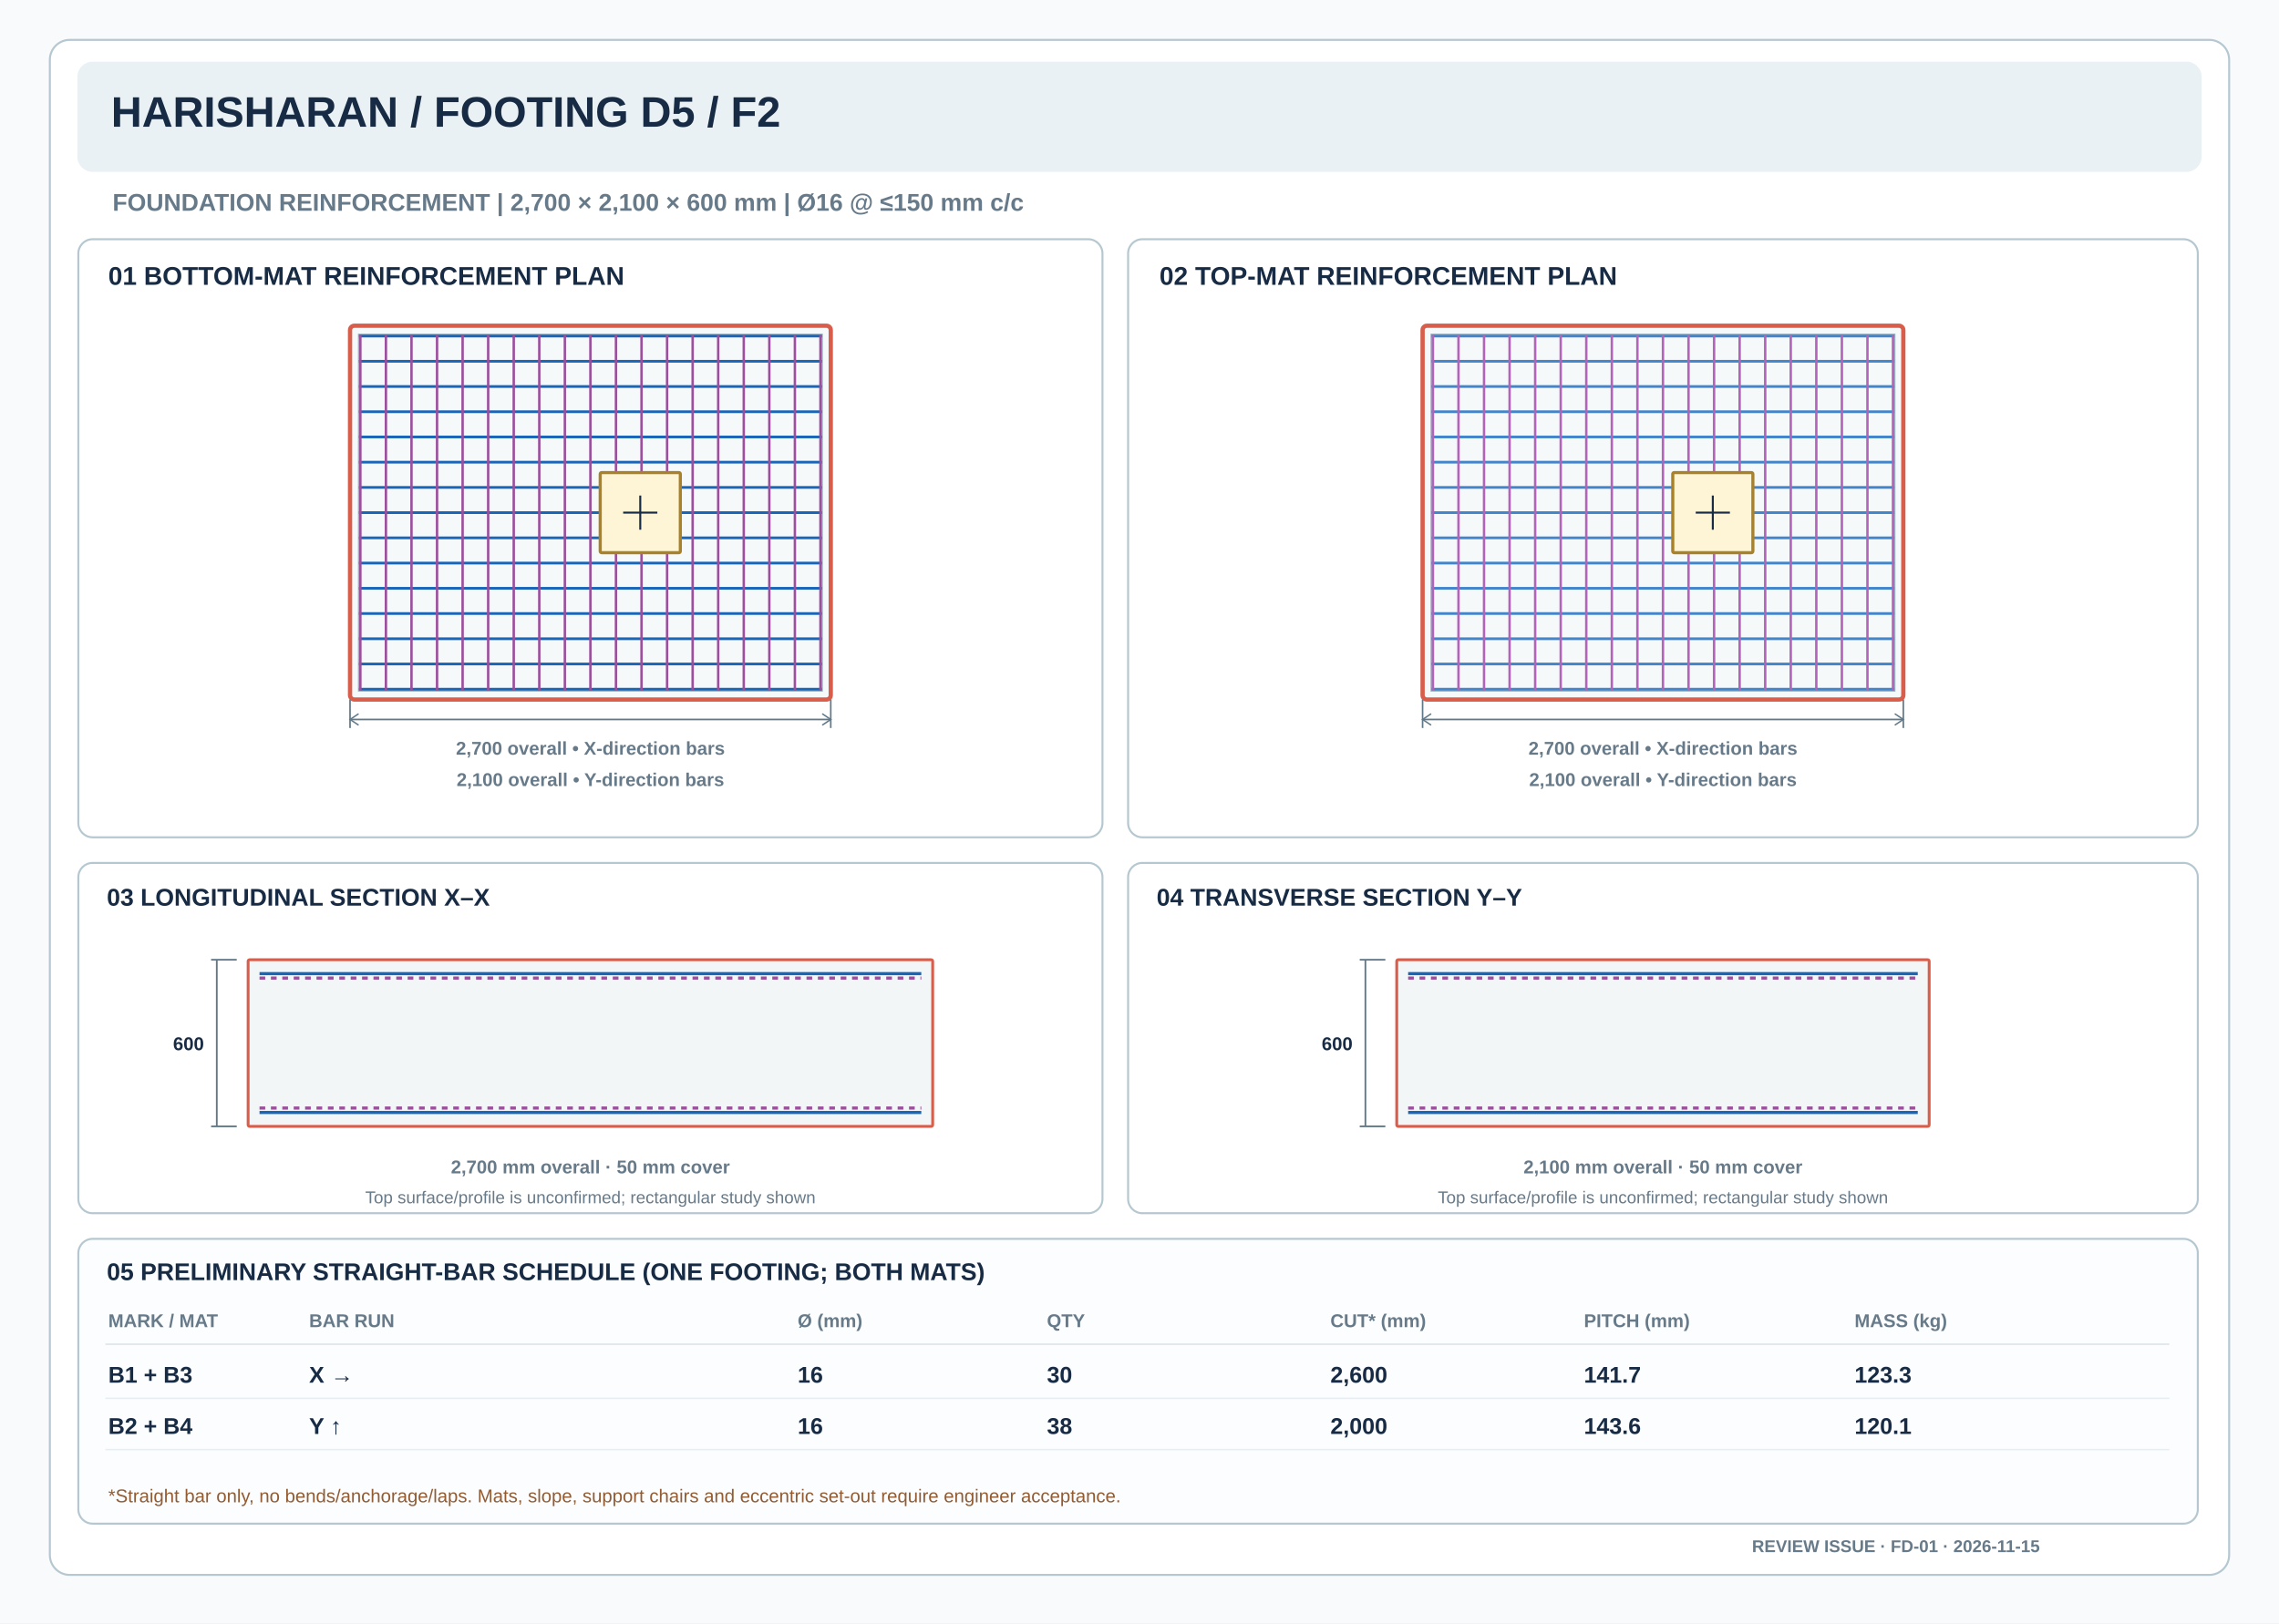
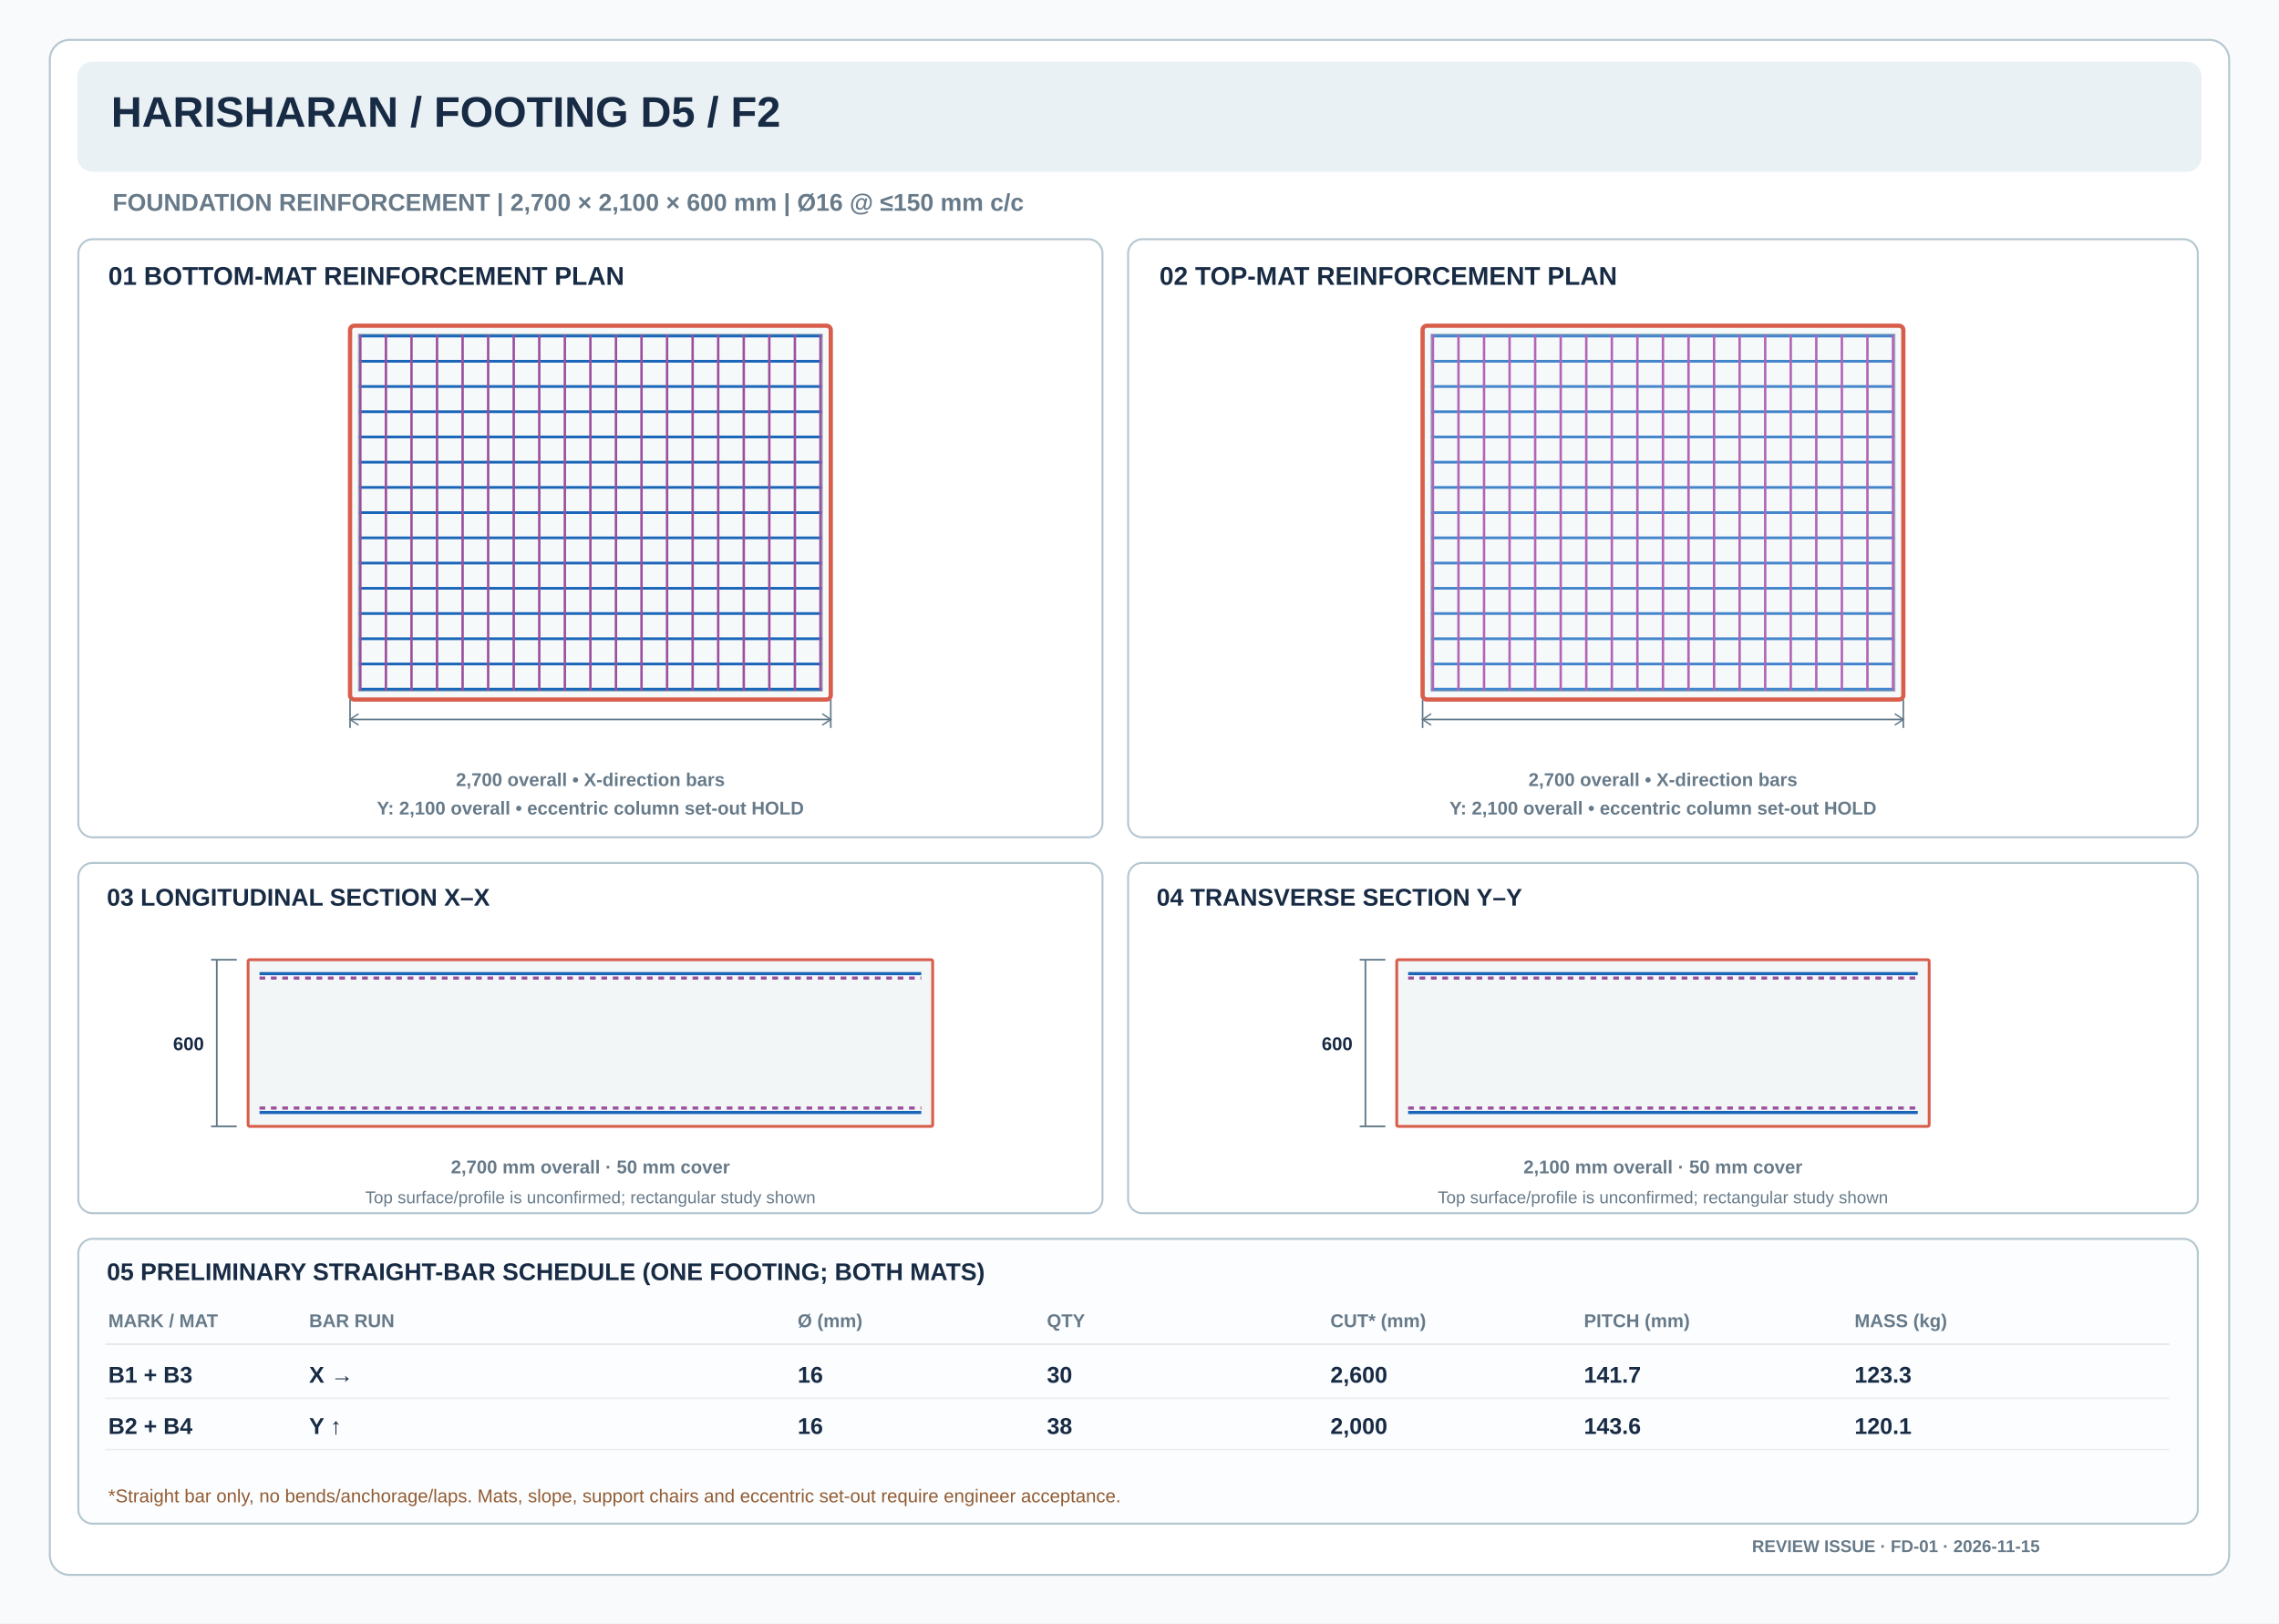
<svg xmlns="http://www.w3.org/2000/svg" width="1600" height="1140" viewBox="0 0 1600 1140" role="img">
  <rect width="1600" height="1140" fill="#f8fafb" />
  <rect x="35" y="28" width="1530" height="1078" rx="14" fill="white" stroke="#b5c7d0" stroke-width="1.4" />
  <rect x="55" y="44" width="1490" height="76" rx="10" fill="#eaf1f5" stroke="#eaf1f5" stroke-width="1.4" />
  <text x="78" y="89" font-family="Arial,Helvetica,sans-serif" font-size="30" font-weight="700" fill="#182b44" text-anchor="start">HARISHARAN  /  FOOTING D5  /  F2</text>
  <text x="79" y="148" font-family="Arial,Helvetica,sans-serif" font-size="17" font-weight="600" fill="#677a89" text-anchor="start">FOUNDATION REINFORCEMENT   |   2,700 × 2,100 × 600 mm   |   Ø16 @ ≤150 mm c/c</text>
  <rect x="55" y="168" width="719" height="420" rx="10" fill="white" stroke="#b5c7d0" stroke-width="1.4" />
  <rect x="792" y="168" width="751" height="420" rx="10" fill="white" stroke="#b5c7d0" stroke-width="1.4" />
  <text x="76" y="200" font-family="Arial,Helvetica,sans-serif" font-size="18" font-weight="700" fill="#182b44" text-anchor="start">01  BOTTOM-MAT REINFORCEMENT PLAN</text>
  <text x="814" y="200" font-family="Arial,Helvetica,sans-serif" font-size="18" font-weight="700" fill="#182b44" text-anchor="start">02  TOP-MAT REINFORCEMENT PLAN</text>
  <rect x="245.75" y="228.75" width="337.5" height="262.5" rx="3" fill="#f6f9fa" stroke="#d85e4b" stroke-width="3" />
  <rect x="252.0" y="235.0" width="325.0" height="250.0" rx="0" fill="none" stroke="#9ab1c0" stroke-width="1.4" />
  <line x1="252.0" y1="236.0" x2="577.0" y2="236.0" stroke="#1965b8" stroke-width="1.9" />
  <line x1="252.0" y1="253.71" x2="577.0" y2="253.71" stroke="#1965b8" stroke-width="1.9" />
  <line x1="252.0" y1="271.43" x2="577.0" y2="271.43" stroke="#1965b8" stroke-width="1.9" />
  <line x1="252.0" y1="289.14" x2="577.0" y2="289.14" stroke="#1965b8" stroke-width="1.9" />
  <line x1="252.0" y1="306.86" x2="577.0" y2="306.86" stroke="#1965b8" stroke-width="1.9" />
  <line x1="252.0" y1="324.57" x2="577.0" y2="324.57" stroke="#1965b8" stroke-width="1.9" />
  <line x1="252.0" y1="342.29" x2="577.0" y2="342.29" stroke="#1965b8" stroke-width="1.9" />
  <line x1="252.0" y1="360.0" x2="577.0" y2="360.0" stroke="#1965b8" stroke-width="1.9" />
  <line x1="252.0" y1="377.71" x2="577.0" y2="377.71" stroke="#1965b8" stroke-width="1.9" />
  <line x1="252.0" y1="395.43" x2="577.0" y2="395.43" stroke="#1965b8" stroke-width="1.9" />
  <line x1="252.0" y1="413.14" x2="577.0" y2="413.14" stroke="#1965b8" stroke-width="1.9" />
  <line x1="252.0" y1="430.86" x2="577.0" y2="430.86" stroke="#1965b8" stroke-width="1.9" />
  <line x1="252.0" y1="448.57" x2="577.0" y2="448.57" stroke="#1965b8" stroke-width="1.9" />
  <line x1="252.0" y1="466.29" x2="577.0" y2="466.29" stroke="#1965b8" stroke-width="1.9" />
  <line x1="252.0" y1="484.0" x2="577.0" y2="484.0" stroke="#1965b8" stroke-width="1.9" />
  <line x1="253.0" y1="235.0" x2="253.0" y2="485.0" stroke="#9b4f9d" stroke-width="1.7" />
  <line x1="270.94" y1="235.0" x2="270.94" y2="485.0" stroke="#9b4f9d" stroke-width="1.7" />
  <line x1="288.89" y1="235.0" x2="288.89" y2="485.0" stroke="#9b4f9d" stroke-width="1.7" />
  <line x1="306.83" y1="235.0" x2="306.83" y2="485.0" stroke="#9b4f9d" stroke-width="1.7" />
  <line x1="324.78" y1="235.0" x2="324.78" y2="485.0" stroke="#9b4f9d" stroke-width="1.7" />
  <line x1="342.72" y1="235.0" x2="342.72" y2="485.0" stroke="#9b4f9d" stroke-width="1.7" />
  <line x1="360.67" y1="235.0" x2="360.67" y2="485.0" stroke="#9b4f9d" stroke-width="1.7" />
  <line x1="378.61" y1="235.0" x2="378.61" y2="485.0" stroke="#9b4f9d" stroke-width="1.7" />
  <line x1="396.56" y1="235.0" x2="396.56" y2="485.0" stroke="#9b4f9d" stroke-width="1.7" />
  <line x1="414.5" y1="235.0" x2="414.5" y2="485.0" stroke="#9b4f9d" stroke-width="1.7" />
  <line x1="432.44" y1="235.0" x2="432.44" y2="485.0" stroke="#9b4f9d" stroke-width="1.7" />
  <line x1="450.39" y1="235.0" x2="450.39" y2="485.0" stroke="#9b4f9d" stroke-width="1.7" />
  <line x1="468.33" y1="235.0" x2="468.33" y2="485.0" stroke="#9b4f9d" stroke-width="1.7" />
  <line x1="486.28" y1="235.0" x2="486.28" y2="485.0" stroke="#9b4f9d" stroke-width="1.7" />
  <line x1="504.22" y1="235.0" x2="504.22" y2="485.0" stroke="#9b4f9d" stroke-width="1.7" />
  <line x1="522.17" y1="235.0" x2="522.17" y2="485.0" stroke="#9b4f9d" stroke-width="1.7" />
  <line x1="540.11" y1="235.0" x2="540.11" y2="485.0" stroke="#9b4f9d" stroke-width="1.7" />
  <line x1="558.06" y1="235.0" x2="558.06" y2="485.0" stroke="#9b4f9d" stroke-width="1.7" />
  <line x1="576.0" y1="235.0" x2="576.0" y2="485.0" stroke="#9b4f9d" stroke-width="1.7" />
-   <rect x="421.38" y="331.88" width="56.25" height="56.25" rx="1" fill="#fdf5d6" stroke="#a98129" stroke-width="2.2" />
-   <line x1="437.5" y1="360" x2="461.5" y2="360" stroke="#182b44" stroke-width="1.4" />
-   <line x1="449.5" y1="348" x2="449.5" y2="372" stroke="#182b44" stroke-width="1.4" />
  <line x1="245.75" y1="491.25" x2="245.75" y2="511.25" stroke="#607888" stroke-width="1.1" />
  <line x1="583.25" y1="491.25" x2="583.25" y2="511.25" stroke="#607888" stroke-width="1.1" />
  <line x1="245.75" y1="505.25" x2="583.25" y2="505.25" stroke="#607888" stroke-width="1.15" />
  <path d="M251.75 501.25 L245.75 505.25 L251.75 509.25 M577.25 501.25 L583.25 505.25 L577.25 509.25" stroke="#607888" fill="none" />
-   <text x="414.5" y="530" font-family="Arial,Helvetica,sans-serif" font-size="13" font-weight="600" fill="#677a89" text-anchor="middle">2,700 overall  •  X-direction bars</text>
-   <text x="414.5" y="552" font-family="Arial,Helvetica,sans-serif" font-size="13" font-weight="600" fill="#677a89" text-anchor="middle">2,100 overall  •  Y-direction bars</text>
+   <text x="414.5" y="552" font-family="Arial,Helvetica,sans-serif" font-size="13" font-weight="600" fill="#677a89" text-anchor="middle">2,700 overall  •  X-direction bars</text>
+   <text x="414.5" y="572" font-family="Arial,Helvetica,sans-serif" font-size="13" font-weight="600" fill="#677a89" text-anchor="middle">Y: 2,100 overall  •  eccentric column set-out HOLD</text>
  <rect x="998.75" y="228.75" width="337.5" height="262.5" rx="3" fill="#f6f9fa" stroke="#d85e4b" stroke-width="3" />
  <rect x="1005.0" y="235.0" width="325.0" height="250.0" rx="0" fill="none" stroke="#9ab1c0" stroke-width="1.4" />
  <line x1="1005.0" y1="236.0" x2="1330.0" y2="236.0" stroke="#4385cb" stroke-width="1.9" />
  <line x1="1005.0" y1="253.71" x2="1330.0" y2="253.71" stroke="#4385cb" stroke-width="1.9" />
  <line x1="1005.0" y1="271.43" x2="1330.0" y2="271.43" stroke="#4385cb" stroke-width="1.9" />
  <line x1="1005.0" y1="289.14" x2="1330.0" y2="289.14" stroke="#4385cb" stroke-width="1.9" />
  <line x1="1005.0" y1="306.86" x2="1330.0" y2="306.86" stroke="#4385cb" stroke-width="1.9" />
  <line x1="1005.0" y1="324.57" x2="1330.0" y2="324.57" stroke="#4385cb" stroke-width="1.9" />
  <line x1="1005.0" y1="342.29" x2="1330.0" y2="342.29" stroke="#4385cb" stroke-width="1.9" />
  <line x1="1005.0" y1="360.0" x2="1330.0" y2="360.0" stroke="#4385cb" stroke-width="1.9" />
  <line x1="1005.0" y1="377.71" x2="1330.0" y2="377.71" stroke="#4385cb" stroke-width="1.9" />
  <line x1="1005.0" y1="395.43" x2="1330.0" y2="395.43" stroke="#4385cb" stroke-width="1.9" />
  <line x1="1005.0" y1="413.14" x2="1330.0" y2="413.14" stroke="#4385cb" stroke-width="1.9" />
  <line x1="1005.0" y1="430.86" x2="1330.0" y2="430.86" stroke="#4385cb" stroke-width="1.9" />
  <line x1="1005.0" y1="448.57" x2="1330.0" y2="448.57" stroke="#4385cb" stroke-width="1.9" />
  <line x1="1005.0" y1="466.29" x2="1330.0" y2="466.29" stroke="#4385cb" stroke-width="1.9" />
  <line x1="1005.0" y1="484.0" x2="1330.0" y2="484.0" stroke="#4385cb" stroke-width="1.9" />
  <line x1="1006.0" y1="235.0" x2="1006.0" y2="485.0" stroke="#b264b8" stroke-width="1.7" />
  <line x1="1023.94" y1="235.0" x2="1023.94" y2="485.0" stroke="#b264b8" stroke-width="1.7" />
  <line x1="1041.89" y1="235.0" x2="1041.89" y2="485.0" stroke="#b264b8" stroke-width="1.7" />
  <line x1="1059.83" y1="235.0" x2="1059.83" y2="485.0" stroke="#b264b8" stroke-width="1.7" />
  <line x1="1077.78" y1="235.0" x2="1077.78" y2="485.0" stroke="#b264b8" stroke-width="1.7" />
  <line x1="1095.72" y1="235.0" x2="1095.72" y2="485.0" stroke="#b264b8" stroke-width="1.7" />
  <line x1="1113.67" y1="235.0" x2="1113.67" y2="485.0" stroke="#b264b8" stroke-width="1.7" />
  <line x1="1131.61" y1="235.0" x2="1131.61" y2="485.0" stroke="#b264b8" stroke-width="1.7" />
  <line x1="1149.56" y1="235.0" x2="1149.56" y2="485.0" stroke="#b264b8" stroke-width="1.7" />
  <line x1="1167.5" y1="235.0" x2="1167.5" y2="485.0" stroke="#b264b8" stroke-width="1.7" />
  <line x1="1185.44" y1="235.0" x2="1185.44" y2="485.0" stroke="#b264b8" stroke-width="1.7" />
  <line x1="1203.39" y1="235.0" x2="1203.39" y2="485.0" stroke="#b264b8" stroke-width="1.7" />
  <line x1="1221.33" y1="235.0" x2="1221.33" y2="485.0" stroke="#b264b8" stroke-width="1.7" />
  <line x1="1239.28" y1="235.0" x2="1239.28" y2="485.0" stroke="#b264b8" stroke-width="1.7" />
  <line x1="1257.22" y1="235.0" x2="1257.22" y2="485.0" stroke="#b264b8" stroke-width="1.7" />
  <line x1="1275.17" y1="235.0" x2="1275.17" y2="485.0" stroke="#b264b8" stroke-width="1.7" />
  <line x1="1293.11" y1="235.0" x2="1293.11" y2="485.0" stroke="#b264b8" stroke-width="1.7" />
  <line x1="1311.06" y1="235.0" x2="1311.06" y2="485.0" stroke="#b264b8" stroke-width="1.7" />
  <line x1="1329.0" y1="235.0" x2="1329.0" y2="485.0" stroke="#b264b8" stroke-width="1.7" />
-   <rect x="1174.38" y="331.88" width="56.25" height="56.25" rx="1" fill="#fdf5d6" stroke="#a98129" stroke-width="2.2" />
-   <line x1="1190.5" y1="360" x2="1214.5" y2="360" stroke="#182b44" stroke-width="1.4" />
-   <line x1="1202.5" y1="348" x2="1202.5" y2="372" stroke="#182b44" stroke-width="1.4" />
  <line x1="998.75" y1="491.25" x2="998.75" y2="511.25" stroke="#607888" stroke-width="1.1" />
  <line x1="1336.25" y1="491.25" x2="1336.25" y2="511.25" stroke="#607888" stroke-width="1.1" />
  <line x1="998.75" y1="505.25" x2="1336.25" y2="505.25" stroke="#607888" stroke-width="1.15" />
  <path d="M1004.75 501.25 L998.75 505.25 L1004.75 509.25 M1330.25 501.25 L1336.25 505.25 L1330.25 509.25" stroke="#607888" fill="none" />
-   <text x="1167.5" y="530" font-family="Arial,Helvetica,sans-serif" font-size="13" font-weight="600" fill="#677a89" text-anchor="middle">2,700 overall  •  X-direction bars</text>
-   <text x="1167.5" y="552" font-family="Arial,Helvetica,sans-serif" font-size="13" font-weight="600" fill="#677a89" text-anchor="middle">2,100 overall  •  Y-direction bars</text>
+   <text x="1167.5" y="552" font-family="Arial,Helvetica,sans-serif" font-size="13" font-weight="600" fill="#677a89" text-anchor="middle">2,700 overall  •  X-direction bars</text>
+   <text x="1167.5" y="572" font-family="Arial,Helvetica,sans-serif" font-size="13" font-weight="600" fill="#677a89" text-anchor="middle">Y: 2,100 overall  •  eccentric column set-out HOLD</text>
  <rect x="55" y="606" width="719" height="246" rx="10" fill="#ffffff" stroke="#b5c7d0" stroke-width="1.4" />
  <rect x="792" y="606" width="751" height="246" rx="10" fill="#ffffff" stroke="#b5c7d0" stroke-width="1.4" />
  <text x="75" y="636" font-family="Arial,Helvetica,sans-serif" font-size="17" font-weight="700" fill="#182b44" text-anchor="start">03  LONGITUDINAL SECTION  X–X</text>
  <text x="812" y="636" font-family="Arial,Helvetica,sans-serif" font-size="17" font-weight="700" fill="#182b44" text-anchor="start">04  TRANSVERSE SECTION  Y–Y</text>
  <rect x="174.2" y="674" width="480.6" height="117.0" rx="1" fill="#f2f6f7" stroke="#d85e4b" stroke-width="2" />
  <line x1="182.2" y1="683.75" x2="646.8" y2="683.75" stroke="#1965b8" stroke-width="2.2" />
  <line x1="182.2" y1="686.87" x2="646.8" y2="686.87" stroke="#9b4f9d" stroke-width="2.2" stroke-dasharray="4 4" />
  <line x1="182.2" y1="778.13" x2="646.8" y2="778.13" stroke="#9b4f9d" stroke-width="2.2" stroke-dasharray="4 4" />
  <line x1="182.2" y1="781.25" x2="646.8" y2="781.25" stroke="#1965b8" stroke-width="2.2" />
  <line x1="152.2" y1="674" x2="152.2" y2="791.0" stroke="#607888" stroke-width="1.2" />
  <line x1="148.2" y1="674" x2="166.2" y2="674" stroke="#607888" stroke-width="1.2" />
  <line x1="148.2" y1="791.0" x2="166.2" y2="791.0" stroke="#607888" stroke-width="1.2" />
  <text x="143.2" y="737.5" font-family="Arial,Helvetica,sans-serif" font-size="13" font-weight="700" fill="#182b44" text-anchor="end">600</text>
  <text x="414.5" y="824" font-family="Arial,Helvetica,sans-serif" font-size="13" font-weight="600" fill="#677a89" text-anchor="middle">2,700 mm overall  ·  50 mm cover</text>
  <text x="414.5" y="845" font-family="Arial,Helvetica,sans-serif" font-size="12" font-weight="500" fill="#677a89" text-anchor="middle">Top surface/profile is unconfirmed; rectangular study shown</text>
  <rect x="980.6" y="674" width="373.8" height="117.0" rx="1" fill="#f2f6f7" stroke="#d85e4b" stroke-width="2" />
  <line x1="988.6" y1="683.75" x2="1346.4" y2="683.75" stroke="#1965b8" stroke-width="2.2" />
  <line x1="988.6" y1="686.87" x2="1346.4" y2="686.87" stroke="#9b4f9d" stroke-width="2.2" stroke-dasharray="4 4" />
  <line x1="988.6" y1="778.13" x2="1346.4" y2="778.13" stroke="#9b4f9d" stroke-width="2.2" stroke-dasharray="4 4" />
  <line x1="988.6" y1="781.25" x2="1346.4" y2="781.25" stroke="#1965b8" stroke-width="2.2" />
  <line x1="958.6" y1="674" x2="958.6" y2="791.0" stroke="#607888" stroke-width="1.2" />
  <line x1="954.6" y1="674" x2="972.6" y2="674" stroke="#607888" stroke-width="1.2" />
  <line x1="954.6" y1="791.0" x2="972.6" y2="791.0" stroke="#607888" stroke-width="1.2" />
  <text x="949.6" y="737.5" font-family="Arial,Helvetica,sans-serif" font-size="13" font-weight="700" fill="#182b44" text-anchor="end">600</text>
  <text x="1167.5" y="824" font-family="Arial,Helvetica,sans-serif" font-size="13" font-weight="600" fill="#677a89" text-anchor="middle">2,100 mm overall  ·  50 mm cover</text>
  <text x="1167.5" y="845" font-family="Arial,Helvetica,sans-serif" font-size="12" font-weight="500" fill="#677a89" text-anchor="middle">Top surface/profile is unconfirmed; rectangular study shown</text>
  <rect x="55" y="870" width="1488" height="200" rx="10" fill="#fbfdfe" stroke="#b5c7d0" stroke-width="1.4" />
  <text x="75" y="899" font-family="Arial,Helvetica,sans-serif" font-size="17" font-weight="700" fill="#182b44" text-anchor="start">05  PRELIMINARY STRAIGHT-BAR SCHEDULE  (ONE FOOTING; BOTH MATS)</text>
  <text x="76" y="932" font-family="Arial,Helvetica,sans-serif" font-size="13" font-weight="700" fill="#677a89" text-anchor="start">MARK / MAT</text>
  <text x="217" y="932" font-family="Arial,Helvetica,sans-serif" font-size="13" font-weight="700" fill="#677a89" text-anchor="start">BAR RUN</text>
  <text x="560" y="932" font-family="Arial,Helvetica,sans-serif" font-size="13" font-weight="700" fill="#677a89" text-anchor="start">Ø (mm)</text>
  <text x="735" y="932" font-family="Arial,Helvetica,sans-serif" font-size="13" font-weight="700" fill="#677a89" text-anchor="start">QTY</text>
  <text x="934" y="932" font-family="Arial,Helvetica,sans-serif" font-size="13" font-weight="700" fill="#677a89" text-anchor="start">CUT* (mm)</text>
  <text x="1112" y="932" font-family="Arial,Helvetica,sans-serif" font-size="13" font-weight="700" fill="#677a89" text-anchor="start">PITCH (mm)</text>
  <text x="1302" y="932" font-family="Arial,Helvetica,sans-serif" font-size="13" font-weight="700" fill="#677a89" text-anchor="start">MASS (kg)</text>
  <line x1="74" y1="944" x2="1523" y2="944" stroke="#dbe3e8" stroke-width="1" />
  <text x="76" y="971" font-family="Arial,Helvetica,sans-serif" font-size="16" font-weight="600" fill="#182b44" text-anchor="start">B1 + B3</text>
  <text x="217" y="971" font-family="Arial,Helvetica,sans-serif" font-size="16" font-weight="600" fill="#182b44" text-anchor="start">X →</text>
  <text x="560" y="971" font-family="Arial,Helvetica,sans-serif" font-size="16" font-weight="600" fill="#182b44" text-anchor="start">16</text>
  <text x="735" y="971" font-family="Arial,Helvetica,sans-serif" font-size="16" font-weight="600" fill="#182b44" text-anchor="start">30</text>
  <text x="934" y="971" font-family="Arial,Helvetica,sans-serif" font-size="16" font-weight="600" fill="#182b44" text-anchor="start">2,600</text>
  <text x="1112" y="971" font-family="Arial,Helvetica,sans-serif" font-size="16" font-weight="600" fill="#182b44" text-anchor="start">141.7</text>
  <text x="1302" y="971" font-family="Arial,Helvetica,sans-serif" font-size="16" font-weight="600" fill="#182b44" text-anchor="start">123.3</text>
  <line x1="74" y1="982" x2="1523" y2="982" stroke="#e7edf1" stroke-width="1" />
  <text x="76" y="1007" font-family="Arial,Helvetica,sans-serif" font-size="16" font-weight="600" fill="#182b44" text-anchor="start">B2 + B4</text>
  <text x="217" y="1007" font-family="Arial,Helvetica,sans-serif" font-size="16" font-weight="600" fill="#182b44" text-anchor="start">Y ↑</text>
  <text x="560" y="1007" font-family="Arial,Helvetica,sans-serif" font-size="16" font-weight="600" fill="#182b44" text-anchor="start">16</text>
  <text x="735" y="1007" font-family="Arial,Helvetica,sans-serif" font-size="16" font-weight="600" fill="#182b44" text-anchor="start">38</text>
  <text x="934" y="1007" font-family="Arial,Helvetica,sans-serif" font-size="16" font-weight="600" fill="#182b44" text-anchor="start">2,000</text>
  <text x="1112" y="1007" font-family="Arial,Helvetica,sans-serif" font-size="16" font-weight="600" fill="#182b44" text-anchor="start">143.6</text>
  <text x="1302" y="1007" font-family="Arial,Helvetica,sans-serif" font-size="16" font-weight="600" fill="#182b44" text-anchor="start">120.1</text>
  <line x1="74" y1="1018" x2="1523" y2="1018" stroke="#e7edf1" stroke-width="1" />
  <text x="76" y="1055" font-family="Arial,Helvetica,sans-serif" font-size="13" font-weight="500" fill="#925b32" text-anchor="start">*Straight bar only, no bends/anchorage/laps. Mats, slope, support chairs and eccentric set-out require engineer acceptance.</text>
  <text x="1230" y="1090" font-family="Arial,Helvetica,sans-serif" font-size="12" font-weight="600" fill="#677a89" text-anchor="start">REVIEW ISSUE  ·  FD-01  ·  2026-11-15</text>
</svg>
